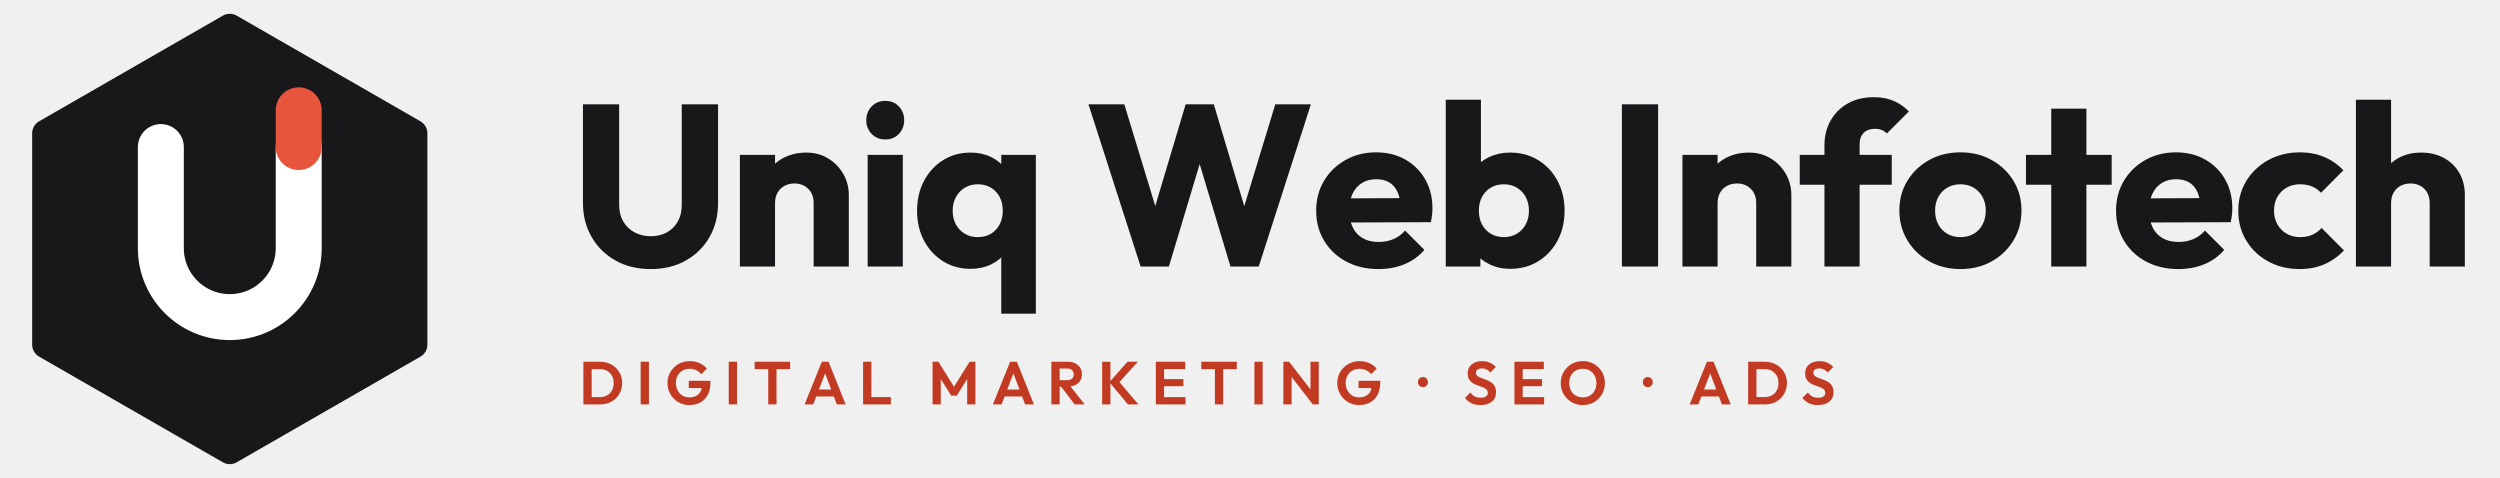
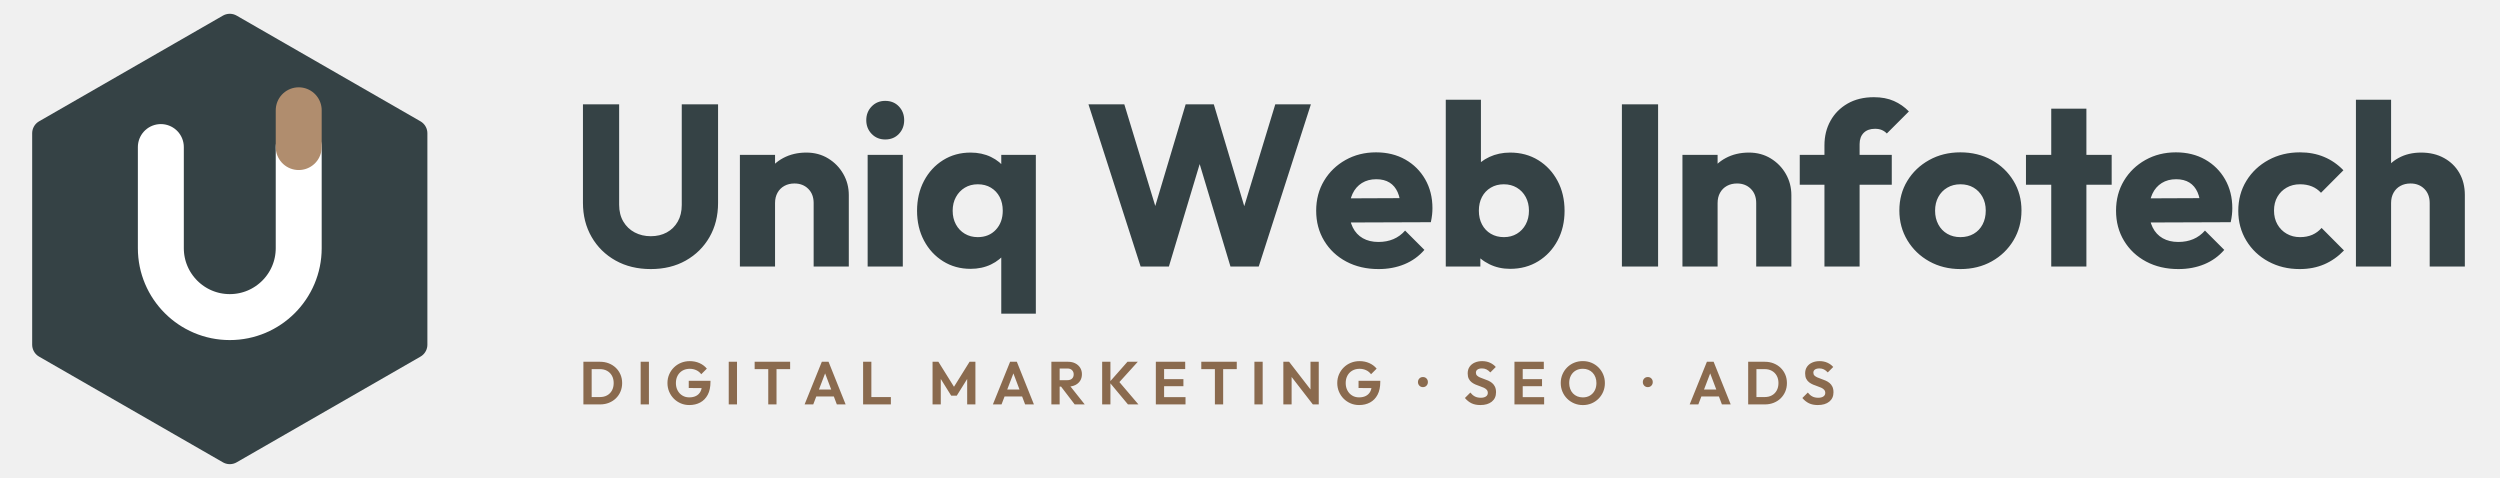
<svg xmlns="http://www.w3.org/2000/svg" viewBox="0 0 544 104" width="1088" height="208" role="img" aria-label="Uniq Web Infotech">
  <g transform="translate(0 2)">
-     <path d="M50 4 L90 27 V73 L50 96 L10 73 V27 Z" fill="#18181B" stroke="#18181B" stroke-width="6" stroke-linejoin="round" />
+     <path d="M50 4 L90 27 V73 L50 96 L10 73 V27 Z" fill="#354245" stroke="#354245" stroke-width="6" stroke-linejoin="round" />
    <path d="M35 30 V52 a15 15 0 0 0 30 0 V30" fill="none" stroke="#FFFFFF" stroke-width="10" stroke-linecap="round" />
-     <path d="M65 30 L65 22" stroke="#E8553D" stroke-width="10" stroke-linecap="round" />
+     <path d="M65 30 L65 22" stroke="#B08D6E" stroke-width="10" stroke-linecap="round" />
  </g>
-   <path d="M141.608 58.55Q137.266 58.55 133.942 56.689Q130.619 54.828 128.734 51.562Q126.85 48.296 126.85 44.125V22.7H134.725V44.55Q134.725 46.674 135.637 48.215Q136.548 49.756 138.113 50.578Q139.678 51.4 141.604 51.4Q143.575 51.4 145.086 50.579Q146.598 49.757 147.474 48.23Q148.35 46.703 148.35 44.6V22.7H156.25V44.175Q156.25 48.348 154.39 51.587Q152.53 54.826 149.24 56.688Q145.95 58.55 141.608 58.55Z M177.05 58.0V44.175Q177.05 42.25 175.875 41.087Q174.7 39.925 172.881 39.925Q171.644 39.925 170.684 40.45Q169.725 40.975 169.188 41.938Q168.65 42.9 168.65 44.175L165.675 42.725Q165.675 39.85 166.938 37.712Q168.2 35.575 170.422 34.388Q172.645 33.2 175.46 33.2Q178.125 33.2 180.213 34.475Q182.3 35.75 183.5 37.85Q184.7 39.95 184.7 42.45V58.0ZM161.0 58.0V33.7H168.65V58.0Z M188.8 58.0V33.7H196.45V58.0ZM192.625 30.35Q190.85 30.35 189.675 29.137Q188.5 27.925 188.5 26.15Q188.5 24.375 189.675 23.162Q190.85 21.95 192.625 21.95Q194.45 21.95 195.6 23.162Q196.75 24.375 196.75 26.15Q196.75 27.925 195.6 29.137Q194.45 30.35 192.625 30.35Z M211.2 58.5Q207.85 58.5 205.213 56.85Q202.575 55.2 201.062 52.35Q199.55 49.5 199.55 45.875Q199.55 42.225 201.062 39.362Q202.575 36.5 205.213 34.85Q207.85 33.2 211.2 33.2Q213.65 33.2 215.625 34.15Q217.6 35.1 218.838 36.775Q220.075 38.45 220.25 40.6V51.1Q220.075 53.25 218.85 54.925Q217.625 56.6 215.638 57.55Q213.65 58.5 211.2 58.5ZM212.75 51.6Q215.2 51.6 216.7 49.987Q218.2 48.375 218.2 45.85Q218.2 44.15 217.525 42.862Q216.85 41.575 215.625 40.837Q214.4 40.1 212.775 40.1Q211.175 40.1 209.95 40.837Q208.725 41.575 208.013 42.875Q207.3 44.175 207.3 45.85Q207.3 47.525 208.0 48.825Q208.7 50.125 209.938 50.862Q211.175 51.6 212.75 51.6ZM217.875 68.25V51.75L219.025 45.85L217.875 39.95V33.7H225.4V68.25Z  M248.2 58.0 236.85 22.7H244.65L252.925 49.875H249.875L258.0 22.7H264.125L272.25 49.875H269.225L277.5 22.7H285.25L273.9 58.0H267.75L259.6 30.875H262.5L254.35 58.0Z M299.975 58.55Q296.025 58.55 292.963 56.925Q289.9 55.3 288.15 52.412Q286.4 49.525 286.4 45.85Q286.4 42.2 288.113 39.337Q289.825 36.475 292.788 34.812Q295.75 33.15 299.425 33.15Q303.025 33.15 305.788 34.712Q308.55 36.275 310.125 39.025Q311.7 41.775 311.7 45.3Q311.7 45.975 311.625 46.7Q311.55 47.425 311.35 48.35L290.4 48.425V43.175L308.1 43.1L304.8 45.325Q304.75 43.225 304.138 41.838Q303.525 40.45 302.363 39.725Q301.2 39.0 299.475 39.0Q297.675 39.0 296.35 39.825Q295.025 40.65 294.312 42.162Q293.6 43.675 293.6 45.8Q293.6 47.95 294.363 49.487Q295.125 51.025 296.55 51.837Q297.975 52.65 299.95 52.65Q301.75 52.65 303.2 52.037Q304.65 51.425 305.75 50.175L309.95 54.375Q308.15 56.45 305.6 57.5Q303.05 58.55 299.975 58.55Z M328.6 58.5Q326.125 58.5 324.075 57.487Q322.025 56.475 320.738 54.737Q319.45 53.0 319.25 50.85V40.6Q319.45 38.45 320.75 36.775Q322.05 35.1 324.1 34.15Q326.15 33.2 328.6 33.2Q332.05 33.2 334.725 34.85Q337.4 36.5 338.925 39.362Q340.45 42.225 340.45 45.875Q340.45 49.5 338.925 52.35Q337.4 55.2 334.725 56.85Q332.05 58.5 328.6 58.5ZM314.6 58.0V21.7H322.25V39.675L320.975 45.55L322.125 51.475V58.0ZM327.25 51.6Q328.85 51.6 330.075 50.862Q331.3 50.125 332.0 48.825Q332.7 47.525 332.7 45.85Q332.7 44.175 332.0 42.875Q331.3 41.575 330.062 40.837Q328.825 40.1 327.225 40.1Q325.625 40.1 324.388 40.837Q323.15 41.575 322.475 42.862Q321.8 44.15 321.8 45.85Q321.8 47.55 322.488 48.85Q323.175 50.15 324.413 50.875Q325.65 51.6 327.25 51.6Z  M352.925 58.0V22.7H360.8V58.0Z M382.15 58.0V44.175Q382.15 42.25 380.975 41.087Q379.8 39.925 377.981 39.925Q376.744 39.925 375.784 40.45Q374.825 40.975 374.288 41.938Q373.75 42.9 373.75 44.175L370.775 42.725Q370.775 39.85 372.038 37.712Q373.3 35.575 375.522 34.388Q377.745 33.2 380.56 33.2Q383.225 33.2 385.312 34.475Q387.4 35.75 388.6 37.85Q389.8 39.95 389.8 42.45V58.0ZM366.1 58.0V33.7H373.75V58.0Z M397 58.0V31.625Q397 28.65 398.313 26.287Q399.625 23.925 402.038 22.537Q404.45 21.15 407.75 21.15Q410.25 21.15 412.113 21.975Q413.975 22.8 415.375 24.25L410.575 29.05Q410.1 28.55 409.475 28.287Q408.85 28.025 408 28.025Q406.425 28.025 405.538 28.912Q404.65 29.8 404.65 31.375V58.0ZM391.625 40.2V33.7H411.65V40.2Z M426.6 58.55Q422.825 58.55 419.813 56.875Q416.8 55.2 415.05 52.3Q413.3 49.4 413.3 45.8Q413.3 42.2 415.038 39.35Q416.775 36.5 419.788 34.825Q422.8 33.15 426.575 33.15Q430.375 33.15 433.375 34.812Q436.375 36.475 438.125 39.337Q439.875 42.2 439.875 45.8Q439.875 49.4 438.138 52.3Q436.4 55.2 433.4 56.875Q430.4 58.55 426.6 58.55ZM426.575 51.6Q428.225 51.6 429.475 50.875Q430.725 50.15 431.413 48.837Q432.1 47.525 432.1 45.825Q432.1 44.125 431.388 42.837Q430.675 41.55 429.45 40.825Q428.225 40.1 426.575 40.1Q424.975 40.1 423.725 40.837Q422.475 41.575 421.775 42.862Q421.075 44.15 421.075 45.85Q421.075 47.525 421.775 48.837Q422.475 50.15 423.725 50.875Q424.975 51.6 426.575 51.6Z M446.35 58.0V23.65H454V58.0ZM440.85 40.2V33.7H459.5V40.2Z M474.025 58.55Q470.075 58.55 467.013 56.925Q463.95 55.3 462.2 52.412Q460.45 49.525 460.45 45.85Q460.45 42.2 462.163 39.337Q463.875 36.475 466.837 34.812Q469.8 33.15 473.475 33.15Q477.075 33.15 479.838 34.712Q482.6 36.275 484.175 39.025Q485.75 41.775 485.75 45.3Q485.75 45.975 485.675 46.7Q485.6 47.425 485.4 48.35L464.45 48.425V43.175L482.15 43.1L478.85 45.325Q478.8 43.225 478.188 41.838Q477.575 40.45 476.413 39.725Q475.25 39.0 473.525 39.0Q471.725 39.0 470.4 39.825Q469.075 40.65 468.363 42.162Q467.65 43.675 467.65 45.8Q467.65 47.95 468.413 49.487Q469.175 51.025 470.6 51.837Q472.025 52.65 474.0 52.65Q475.8 52.65 477.25 52.037Q478.7 51.425 479.8 50.175L484.0 54.375Q482.2 56.45 479.65 57.5Q477.1 58.55 474.025 58.55Z M500.4 58.55Q496.625 58.55 493.588 56.9Q490.55 55.25 488.8 52.362Q487.05 49.475 487.05 45.875Q487.05 42.225 488.813 39.35Q490.575 36.475 493.625 34.812Q496.675 33.15 500.475 33.15Q503.325 33.15 505.7 34.138Q508.075 35.125 509.925 37.05L505.05 41.95Q504.2 41.025 503.063 40.562Q501.925 40.1 500.475 40.1Q498.85 40.1 497.575 40.825Q496.3 41.55 495.563 42.825Q494.825 44.1 494.825 45.825Q494.825 47.525 495.563 48.825Q496.3 50.125 497.588 50.862Q498.875 51.6 500.475 51.6Q502 51.6 503.163 51.088Q504.325 50.575 505.175 49.6L510.05 54.5Q508.125 56.5 505.738 57.525Q503.35 58.55 500.4 58.55Z M528.7 58.0V44.175Q528.7 42.25 527.525 41.087Q526.35 39.925 524.531 39.925Q523.294 39.925 522.334 40.45Q521.375 40.975 520.838 41.938Q520.3 42.9 520.3 44.175L517.325 42.725Q517.325 39.85 518.538 37.712Q519.75 35.575 521.897 34.388Q524.045 33.2 526.835 33.2Q529.675 33.2 531.825 34.388Q533.975 35.575 535.163 37.65Q536.35 39.725 536.35 42.45V58.0ZM512.65 58.0V21.7H520.3V58.0Z" fill="#18181B" />
-   <path d="M128.171 88.0V86.4H130.541Q131.438 86.4 132.113 86.025Q132.788 85.65 133.163 84.962Q133.537 84.274 133.537 83.347Q133.537 82.43 133.156 81.75Q132.775 81.07 132.102 80.695Q131.428 80.321 130.541 80.321H128.138V78.72H130.571Q131.6 78.72 132.476 79.065Q133.352 79.41 134.004 80.035Q134.656 80.661 135.017 81.506Q135.379 82.35 135.379 83.36Q135.379 84.36 135.017 85.21Q134.656 86.06 134.009 86.685Q133.362 87.31 132.488 87.655Q131.613 88.0 130.597 88.0ZM126.947 88.0V78.72H128.746V88.0Z M139.407 88.0V78.72H141.206V88.0Z M149.99 88.139Q149.003 88.139 148.137 87.771Q147.271 87.403 146.623 86.748Q145.974 86.093 145.606 85.223Q145.238 84.353 145.238 83.35Q145.238 82.344 145.611 81.479Q145.984 80.615 146.644 79.961Q147.304 79.308 148.19 78.945Q149.076 78.582 150.099 78.582Q151.247 78.582 152.209 79.011Q153.171 79.44 153.808 80.215L152.591 81.433Q152.162 80.856 151.515 80.554Q150.868 80.252 150.089 80.252Q149.201 80.252 148.52 80.641Q147.839 81.03 147.457 81.727Q147.076 82.423 147.076 83.347Q147.076 84.271 147.456 84.974Q147.835 85.677 148.489 86.073Q149.142 86.469 149.98 86.469Q150.851 86.469 151.474 86.147Q152.096 85.825 152.427 85.197Q152.759 84.568 152.759 83.66L153.924 84.462L149.871 84.429V82.862H154.6V83.119Q154.6 84.779 154.006 85.898Q153.412 87.017 152.374 87.578Q151.337 88.139 149.99 88.139Z M158.573 88.0V78.72H160.372V88.0Z M167.172 88.0V78.918H168.971V88.0ZM164.212 80.321V78.72H171.934V80.321Z M175.082 88.0 178.828 78.72H180.293L184.009 88.0H182.095L179.22 80.39H179.874L176.963 88.0ZM177.069 86.267V84.763H182.055V86.267Z M187.81 88.0V78.72H189.608V88.0ZM189.13 88.0V86.4H193.852V88.0Z  M202.923 88.0V78.72H204.194L207.949 84.743H207.226L210.978 78.72H212.249V88.0H210.457V81.803L210.81 81.898L208.193 86.099H206.979L204.365 81.898L204.715 81.803V88.0Z M216.053 88.0 219.799 78.72H221.264L224.98 88.0H223.066L220.192 80.39H220.845L217.934 88.0ZM218.04 86.267V84.763H223.026V86.267Z M230.098 84.123V82.727H232.249Q232.909 82.727 233.272 82.388Q233.635 82.05 233.635 81.456Q233.635 80.912 233.277 80.549Q232.919 80.186 232.259 80.186H230.098V78.72H232.414Q233.312 78.72 233.992 79.072Q234.672 79.423 235.049 80.032Q235.427 80.641 235.427 81.426Q235.427 82.242 235.048 82.845Q234.668 83.449 233.982 83.786Q233.296 84.123 232.381 84.123ZM228.781 88.0V78.72H230.58V88.0ZM233.85 88.0 230.784 83.987 232.438 83.472 236.035 88.0Z M245.442 88.0 241.413 83.162 245.334 78.72H247.584L243.215 83.545V82.71L247.719 88.0ZM239.829 88.0V78.72H241.628V88.0Z M251.511 88.0V78.72H253.309V88.0ZM252.827 88.0V86.413H257.969V88.0ZM252.827 84.03V82.496H257.51V84.03ZM252.827 80.308V78.72H257.899V80.308Z M264.361 88.0V78.918H266.159V88.0ZM261.4 80.321V78.72H269.122V80.321Z M272.96 88.0V78.72H274.758V88.0Z M279.256 88.0V78.72H280.51L281.054 80.522V88.0ZM285.674 88.0 280.163 80.872 280.51 78.72 286.021 85.848ZM285.674 88.0 285.163 86.261V78.72H286.961V88.0Z M295.739 88.139Q294.752 88.139 293.886 87.771Q293.02 87.403 292.371 86.748Q291.723 86.093 291.355 85.223Q290.987 84.353 290.987 83.35Q290.987 82.344 291.36 81.479Q291.733 80.615 292.393 79.961Q293.053 79.308 293.939 78.945Q294.825 78.582 295.848 78.582Q296.996 78.582 297.958 79.011Q298.92 79.44 299.557 80.215L298.339 81.433Q297.91 80.856 297.264 80.554Q296.617 80.252 295.838 80.252Q294.95 80.252 294.269 80.641Q293.587 81.03 293.206 81.727Q292.825 82.423 292.825 83.347Q292.825 84.271 293.205 84.974Q293.584 85.677 294.237 86.073Q294.891 86.469 295.729 86.469Q296.6 86.469 297.222 86.147Q297.844 85.825 298.176 85.197Q298.508 84.568 298.508 83.66L299.673 84.462L295.62 84.429V82.862H300.349V83.119Q300.349 84.779 299.755 85.898Q299.161 87.017 298.123 87.578Q297.085 88.139 295.739 88.139Z  M309.631 84.238Q309.159 84.238 308.854 83.92Q308.549 83.601 308.549 83.142Q308.549 82.67 308.854 82.357Q309.159 82.044 309.631 82.044Q310.103 82.044 310.407 82.357Q310.71 82.67 310.71 83.142Q310.71 83.601 310.407 83.92Q310.103 84.238 309.631 84.238Z  M322.124 88.139Q321.002 88.139 320.205 87.754Q319.408 87.37 318.765 86.604L319.949 85.419Q320.365 85.957 320.903 86.254Q321.441 86.551 322.217 86.551Q322.926 86.551 323.337 86.272Q323.748 85.994 323.748 85.505Q323.748 85.086 323.51 84.82Q323.273 84.555 322.883 84.373Q322.494 84.192 322.025 84.038Q321.557 83.885 321.09 83.685Q320.623 83.486 320.233 83.187Q319.844 82.888 319.606 82.421Q319.369 81.954 319.369 81.245Q319.369 80.403 319.78 79.808Q320.19 79.212 320.903 78.897Q321.616 78.582 322.517 78.582Q323.464 78.582 324.23 78.933Q324.995 79.285 325.48 79.856L324.292 81.04Q323.886 80.598 323.456 80.384Q323.025 80.169 322.481 80.169Q321.863 80.169 321.51 80.41Q321.157 80.651 321.157 81.093Q321.157 81.479 321.395 81.717Q321.632 81.954 322.022 82.124Q322.411 82.294 322.88 82.453Q323.348 82.611 323.815 82.814Q324.282 83.017 324.672 83.334Q325.061 83.651 325.299 84.142Q325.536 84.634 325.536 85.367Q325.536 86.657 324.622 87.398Q323.708 88.139 322.124 88.139Z M329.545 88.0V78.72H331.344V88.0ZM330.862 88.0V86.413H336.004V88.0ZM330.862 84.03V82.496H335.545V84.03ZM330.862 80.308V78.72H335.934V80.308Z M344.441 88.145Q343.422 88.145 342.545 87.776Q341.669 87.406 341.011 86.751Q340.353 86.096 339.985 85.223Q339.617 84.35 339.617 83.347Q339.617 82.341 339.983 81.476Q340.349 80.611 341.001 79.956Q341.653 79.301 342.524 78.938Q343.395 78.575 344.415 78.575Q345.435 78.575 346.306 78.938Q347.177 79.301 347.834 79.956Q348.49 80.611 348.857 81.483Q349.223 82.354 349.223 83.36Q349.223 84.363 348.857 85.235Q348.49 86.106 347.839 86.758Q347.187 87.409 346.317 87.777Q345.448 88.145 344.441 88.145ZM344.415 86.475Q345.303 86.475 345.968 86.079Q346.632 85.683 347.007 84.979Q347.382 84.274 347.382 83.347Q347.382 82.657 347.167 82.09Q346.953 81.522 346.557 81.106Q346.161 80.691 345.619 80.468Q345.078 80.245 344.415 80.245Q343.537 80.245 342.872 80.634Q342.207 81.024 341.833 81.722Q341.458 82.42 341.458 83.347Q341.458 84.04 341.673 84.619Q341.887 85.198 342.278 85.609Q342.669 86.02 343.215 86.248Q343.761 86.475 344.415 86.475Z  M358.561 84.238Q358.089 84.238 357.784 83.92Q357.479 83.601 357.479 83.142Q357.479 82.67 357.784 82.357Q358.089 82.044 358.561 82.044Q359.033 82.044 359.337 82.357Q359.64 82.67 359.64 83.142Q359.64 83.601 359.337 83.92Q359.033 84.238 358.561 84.238Z  M367.675 88.0 371.42 78.72H372.886L376.601 88.0H374.687L371.813 80.39H372.467L369.556 88.0ZM369.662 86.267V84.763H374.648V86.267Z M381.627 88.0V86.4H383.996Q384.894 86.4 385.569 86.025Q386.244 85.65 386.618 84.962Q386.993 84.274 386.993 83.347Q386.993 82.43 386.612 81.75Q386.23 81.07 385.557 80.695Q384.884 80.321 383.996 80.321H381.594V78.72H384.026Q385.056 78.72 385.932 79.065Q386.808 79.41 387.46 80.035Q388.111 80.661 388.473 81.506Q388.834 82.35 388.834 83.36Q388.834 84.36 388.473 85.21Q388.111 86.06 387.465 86.685Q386.818 87.31 385.943 87.655Q385.069 88.0 384.052 88.0ZM380.403 88.0V78.72H382.201V88.0Z M395.553 88.139Q394.431 88.139 393.634 87.754Q392.837 87.37 392.193 86.604L393.378 85.419Q393.794 85.957 394.332 86.254Q394.869 86.551 395.645 86.551Q396.354 86.551 396.765 86.272Q397.176 85.994 397.176 85.505Q397.176 85.086 396.939 84.82Q396.701 84.555 396.312 84.373Q395.922 84.192 395.454 84.038Q394.985 83.885 394.518 83.685Q394.051 83.486 393.662 83.187Q393.272 82.888 393.035 82.421Q392.797 81.954 392.797 81.245Q392.797 80.403 393.208 79.808Q393.619 79.212 394.332 78.897Q395.044 78.582 395.945 78.582Q396.892 78.582 397.658 78.933Q398.424 79.285 398.909 79.856L397.721 81.04Q397.315 80.598 396.884 80.384Q396.453 80.169 395.909 80.169Q395.292 80.169 394.939 80.41Q394.586 80.651 394.586 81.093Q394.586 81.479 394.823 81.717Q395.061 81.954 395.45 82.124Q395.84 82.294 396.308 82.453Q396.777 82.611 397.244 82.814Q397.711 83.017 398.1 83.334Q398.49 83.651 398.727 84.142Q398.965 84.634 398.965 85.367Q398.965 86.657 398.051 87.398Q397.137 88.139 395.553 88.139Z" fill="#C23A22" />
+   <path d="M141.608 58.55Q137.266 58.55 133.942 56.689Q130.619 54.828 128.734 51.562Q126.85 48.296 126.85 44.125V22.7H134.725V44.55Q134.725 46.674 135.637 48.215Q136.548 49.756 138.113 50.578Q139.678 51.4 141.604 51.4Q143.575 51.4 145.086 50.579Q146.598 49.757 147.474 48.23Q148.35 46.703 148.35 44.6V22.7H156.25V44.175Q156.25 48.348 154.39 51.587Q152.53 54.826 149.24 56.688Q145.95 58.55 141.608 58.55Z M177.05 58.0V44.175Q177.05 42.25 175.875 41.087Q174.7 39.925 172.881 39.925Q171.644 39.925 170.684 40.45Q169.725 40.975 169.188 41.938Q168.65 42.9 168.65 44.175L165.675 42.725Q165.675 39.85 166.938 37.712Q168.2 35.575 170.422 34.388Q172.645 33.2 175.46 33.2Q178.125 33.2 180.213 34.475Q182.3 35.75 183.5 37.85Q184.7 39.95 184.7 42.45V58.0ZM161.0 58.0V33.7H168.65V58.0Z M188.8 58.0V33.7H196.45V58.0ZM192.625 30.35Q190.85 30.35 189.675 29.137Q188.5 27.925 188.5 26.15Q188.5 24.375 189.675 23.162Q190.85 21.95 192.625 21.95Q194.45 21.95 195.6 23.162Q196.75 24.375 196.75 26.15Q196.75 27.925 195.6 29.137Q194.45 30.35 192.625 30.35Z M211.2 58.5Q207.85 58.5 205.213 56.85Q202.575 55.2 201.062 52.35Q199.55 49.5 199.55 45.875Q199.55 42.225 201.062 39.362Q202.575 36.5 205.213 34.85Q207.85 33.2 211.2 33.2Q213.65 33.2 215.625 34.15Q217.6 35.1 218.838 36.775Q220.075 38.45 220.25 40.6V51.1Q220.075 53.25 218.85 54.925Q217.625 56.6 215.638 57.55Q213.65 58.5 211.2 58.5ZM212.75 51.6Q215.2 51.6 216.7 49.987Q218.2 48.375 218.2 45.85Q218.2 44.15 217.525 42.862Q216.85 41.575 215.625 40.837Q214.4 40.1 212.775 40.1Q211.175 40.1 209.95 40.837Q208.725 41.575 208.013 42.875Q207.3 44.175 207.3 45.85Q207.3 47.525 208.0 48.825Q208.7 50.125 209.938 50.862Q211.175 51.6 212.75 51.6ZM217.875 68.25V51.75L219.025 45.85L217.875 39.95V33.7H225.4V68.25Z  M248.2 58.0 236.85 22.7H244.65L252.925 49.875H249.875L258.0 22.7H264.125L272.25 49.875H269.225L277.5 22.7H285.25L273.9 58.0H267.75L259.6 30.875H262.5L254.35 58.0Z M299.975 58.55Q296.025 58.55 292.963 56.925Q289.9 55.3 288.15 52.412Q286.4 49.525 286.4 45.85Q286.4 42.2 288.113 39.337Q289.825 36.475 292.788 34.812Q295.75 33.15 299.425 33.15Q303.025 33.15 305.788 34.712Q308.55 36.275 310.125 39.025Q311.7 41.775 311.7 45.3Q311.7 45.975 311.625 46.7Q311.55 47.425 311.35 48.35L290.4 48.425V43.175L308.1 43.1L304.8 45.325Q304.75 43.225 304.138 41.838Q303.525 40.45 302.363 39.725Q301.2 39.0 299.475 39.0Q297.675 39.0 296.35 39.825Q295.025 40.65 294.312 42.162Q293.6 43.675 293.6 45.8Q293.6 47.95 294.363 49.487Q295.125 51.025 296.55 51.837Q297.975 52.65 299.95 52.65Q301.75 52.65 303.2 52.037Q304.65 51.425 305.75 50.175L309.95 54.375Q308.15 56.45 305.6 57.5Q303.05 58.55 299.975 58.55Z M328.6 58.5Q326.125 58.5 324.075 57.487Q322.025 56.475 320.738 54.737Q319.45 53.0 319.25 50.85V40.6Q319.45 38.45 320.75 36.775Q322.05 35.1 324.1 34.15Q326.15 33.2 328.6 33.2Q332.05 33.2 334.725 34.85Q337.4 36.5 338.925 39.362Q340.45 42.225 340.45 45.875Q340.45 49.5 338.925 52.35Q337.4 55.2 334.725 56.85Q332.05 58.5 328.6 58.5ZM314.6 58.0V21.7H322.25V39.675L320.975 45.55L322.125 51.475V58.0ZM327.25 51.6Q328.85 51.6 330.075 50.862Q331.3 50.125 332.0 48.825Q332.7 47.525 332.7 45.85Q332.7 44.175 332.0 42.875Q331.3 41.575 330.062 40.837Q328.825 40.1 327.225 40.1Q325.625 40.1 324.388 40.837Q323.15 41.575 322.475 42.862Q321.8 44.15 321.8 45.85Q321.8 47.55 322.488 48.85Q323.175 50.15 324.413 50.875Q325.65 51.6 327.25 51.6Z  M352.925 58.0V22.7H360.8V58.0Z M382.15 58.0V44.175Q382.15 42.25 380.975 41.087Q379.8 39.925 377.981 39.925Q376.744 39.925 375.784 40.45Q374.825 40.975 374.288 41.938Q373.75 42.9 373.75 44.175L370.775 42.725Q370.775 39.85 372.038 37.712Q373.3 35.575 375.522 34.388Q377.745 33.2 380.56 33.2Q383.225 33.2 385.312 34.475Q387.4 35.75 388.6 37.85Q389.8 39.95 389.8 42.45V58.0ZM366.1 58.0V33.7H373.75V58.0Z M397 58.0V31.625Q397 28.65 398.313 26.287Q399.625 23.925 402.038 22.537Q404.45 21.15 407.75 21.15Q410.25 21.15 412.113 21.975Q413.975 22.8 415.375 24.25L410.575 29.05Q410.1 28.55 409.475 28.287Q408.85 28.025 408 28.025Q406.425 28.025 405.538 28.912Q404.65 29.8 404.65 31.375V58.0ZM391.625 40.2V33.7H411.65V40.2Z M426.6 58.55Q422.825 58.55 419.813 56.875Q416.8 55.2 415.05 52.3Q413.3 49.4 413.3 45.8Q413.3 42.2 415.038 39.35Q416.775 36.5 419.788 34.825Q422.8 33.15 426.575 33.15Q430.375 33.15 433.375 34.812Q436.375 36.475 438.125 39.337Q439.875 42.2 439.875 45.8Q439.875 49.4 438.138 52.3Q436.4 55.2 433.4 56.875Q430.4 58.55 426.6 58.55ZM426.575 51.6Q428.225 51.6 429.475 50.875Q430.725 50.15 431.413 48.837Q432.1 47.525 432.1 45.825Q432.1 44.125 431.388 42.837Q430.675 41.55 429.45 40.825Q428.225 40.1 426.575 40.1Q424.975 40.1 423.725 40.837Q422.475 41.575 421.775 42.862Q421.075 44.15 421.075 45.85Q421.075 47.525 421.775 48.837Q422.475 50.15 423.725 50.875Q424.975 51.6 426.575 51.6Z M446.35 58.0V23.65H454V58.0ZM440.85 40.2V33.7H459.5V40.2Z M474.025 58.55Q470.075 58.55 467.013 56.925Q463.95 55.3 462.2 52.412Q460.45 49.525 460.45 45.85Q460.45 42.2 462.163 39.337Q463.875 36.475 466.837 34.812Q469.8 33.15 473.475 33.15Q477.075 33.15 479.838 34.712Q482.6 36.275 484.175 39.025Q485.75 41.775 485.75 45.3Q485.75 45.975 485.675 46.7Q485.6 47.425 485.4 48.35L464.45 48.425V43.175L482.15 43.1L478.85 45.325Q478.8 43.225 478.188 41.838Q477.575 40.45 476.413 39.725Q475.25 39.0 473.525 39.0Q471.725 39.0 470.4 39.825Q469.075 40.65 468.363 42.162Q467.65 43.675 467.65 45.8Q467.65 47.95 468.413 49.487Q469.175 51.025 470.6 51.837Q472.025 52.65 474.0 52.65Q475.8 52.65 477.25 52.037Q478.7 51.425 479.8 50.175L484.0 54.375Q482.2 56.45 479.65 57.5Q477.1 58.55 474.025 58.55Z M500.4 58.55Q496.625 58.55 493.588 56.9Q490.55 55.25 488.8 52.362Q487.05 49.475 487.05 45.875Q487.05 42.225 488.813 39.35Q490.575 36.475 493.625 34.812Q496.675 33.15 500.475 33.15Q503.325 33.15 505.7 34.138Q508.075 35.125 509.925 37.05L505.05 41.95Q504.2 41.025 503.063 40.562Q501.925 40.1 500.475 40.1Q498.85 40.1 497.575 40.825Q496.3 41.55 495.563 42.825Q494.825 44.1 494.825 45.825Q494.825 47.525 495.563 48.825Q496.3 50.125 497.588 50.862Q498.875 51.6 500.475 51.6Q502 51.6 503.163 51.088Q504.325 50.575 505.175 49.6L510.05 54.5Q508.125 56.5 505.738 57.525Q503.35 58.55 500.4 58.55Z M528.7 58.0V44.175Q528.7 42.25 527.525 41.087Q526.35 39.925 524.531 39.925Q523.294 39.925 522.334 40.45Q521.375 40.975 520.838 41.938Q520.3 42.9 520.3 44.175L517.325 42.725Q517.325 39.85 518.538 37.712Q519.75 35.575 521.897 34.388Q524.045 33.2 526.835 33.2Q529.675 33.2 531.825 34.388Q533.975 35.575 535.163 37.65Q536.35 39.725 536.35 42.45V58.0ZM512.65 58.0V21.7H520.3V58.0Z" fill="#354245" />
+   <path d="M128.171 88.0V86.4H130.541Q131.438 86.4 132.113 86.025Q132.788 85.65 133.163 84.962Q133.537 84.274 133.537 83.347Q133.537 82.43 133.156 81.75Q132.775 81.07 132.102 80.695Q131.428 80.321 130.541 80.321H128.138V78.72H130.571Q131.6 78.72 132.476 79.065Q133.352 79.41 134.004 80.035Q134.656 80.661 135.017 81.506Q135.379 82.35 135.379 83.36Q135.379 84.36 135.017 85.21Q134.656 86.06 134.009 86.685Q133.362 87.31 132.488 87.655Q131.613 88.0 130.597 88.0ZM126.947 88.0V78.72H128.746V88.0Z M139.407 88.0V78.72H141.206V88.0Z M149.99 88.139Q149.003 88.139 148.137 87.771Q147.271 87.403 146.623 86.748Q145.974 86.093 145.606 85.223Q145.238 84.353 145.238 83.35Q145.238 82.344 145.611 81.479Q145.984 80.615 146.644 79.961Q147.304 79.308 148.19 78.945Q149.076 78.582 150.099 78.582Q151.247 78.582 152.209 79.011Q153.171 79.44 153.808 80.215L152.591 81.433Q152.162 80.856 151.515 80.554Q150.868 80.252 150.089 80.252Q149.201 80.252 148.52 80.641Q147.839 81.03 147.457 81.727Q147.076 82.423 147.076 83.347Q147.076 84.271 147.456 84.974Q147.835 85.677 148.489 86.073Q149.142 86.469 149.98 86.469Q150.851 86.469 151.474 86.147Q152.096 85.825 152.427 85.197Q152.759 84.568 152.759 83.66L153.924 84.462L149.871 84.429V82.862H154.6V83.119Q154.6 84.779 154.006 85.898Q153.412 87.017 152.374 87.578Q151.337 88.139 149.99 88.139Z M158.573 88.0V78.72H160.372V88.0Z M167.172 88.0V78.918H168.971V88.0ZM164.212 80.321V78.72H171.934V80.321Z M175.082 88.0 178.828 78.72H180.293L184.009 88.0H182.095L179.22 80.39H179.874L176.963 88.0ZM177.069 86.267V84.763H182.055V86.267Z M187.81 88.0V78.72H189.608V88.0ZM189.13 88.0V86.4H193.852V88.0Z  M202.923 88.0V78.72H204.194L207.949 84.743H207.226L210.978 78.72H212.249V88.0H210.457V81.803L210.81 81.898L208.193 86.099H206.979L204.365 81.898L204.715 81.803V88.0Z M216.053 88.0 219.799 78.72H221.264L224.98 88.0H223.066L220.192 80.39H220.845L217.934 88.0ZM218.04 86.267V84.763H223.026V86.267Z M230.098 84.123V82.727H232.249Q232.909 82.727 233.272 82.388Q233.635 82.05 233.635 81.456Q233.635 80.912 233.277 80.549Q232.919 80.186 232.259 80.186H230.098V78.72H232.414Q233.312 78.72 233.992 79.072Q234.672 79.423 235.049 80.032Q235.427 80.641 235.427 81.426Q235.427 82.242 235.048 82.845Q234.668 83.449 233.982 83.786Q233.296 84.123 232.381 84.123ZM228.781 88.0V78.72H230.58V88.0ZM233.85 88.0 230.784 83.987 232.438 83.472 236.035 88.0Z M245.442 88.0 241.413 83.162 245.334 78.72H247.584L243.215 83.545V82.71L247.719 88.0ZM239.829 88.0V78.72H241.628V88.0Z M251.511 88.0V78.72H253.309V88.0ZM252.827 88.0V86.413H257.969V88.0ZM252.827 84.03V82.496H257.51V84.03ZM252.827 80.308V78.72H257.899V80.308Z M264.361 88.0V78.918H266.159V88.0ZM261.4 80.321V78.72H269.122V80.321Z M272.96 88.0V78.72H274.758V88.0Z M279.256 88.0V78.72H280.51L281.054 80.522V88.0ZM285.674 88.0 280.163 80.872 280.51 78.72 286.021 85.848ZM285.674 88.0 285.163 86.261V78.72H286.961V88.0Z M295.739 88.139Q294.752 88.139 293.886 87.771Q293.02 87.403 292.371 86.748Q291.723 86.093 291.355 85.223Q290.987 84.353 290.987 83.35Q290.987 82.344 291.36 81.479Q291.733 80.615 292.393 79.961Q293.053 79.308 293.939 78.945Q294.825 78.582 295.848 78.582Q296.996 78.582 297.958 79.011Q298.92 79.44 299.557 80.215L298.339 81.433Q297.91 80.856 297.264 80.554Q296.617 80.252 295.838 80.252Q294.95 80.252 294.269 80.641Q293.587 81.03 293.206 81.727Q292.825 82.423 292.825 83.347Q292.825 84.271 293.205 84.974Q293.584 85.677 294.237 86.073Q294.891 86.469 295.729 86.469Q296.6 86.469 297.222 86.147Q297.844 85.825 298.176 85.197Q298.508 84.568 298.508 83.66L299.673 84.462L295.62 84.429V82.862H300.349V83.119Q300.349 84.779 299.755 85.898Q299.161 87.017 298.123 87.578Q297.085 88.139 295.739 88.139Z  M309.631 84.238Q309.159 84.238 308.854 83.92Q308.549 83.601 308.549 83.142Q308.549 82.67 308.854 82.357Q309.159 82.044 309.631 82.044Q310.103 82.044 310.407 82.357Q310.71 82.67 310.71 83.142Q310.71 83.601 310.407 83.92Q310.103 84.238 309.631 84.238Z  M322.124 88.139Q321.002 88.139 320.205 87.754Q319.408 87.37 318.765 86.604L319.949 85.419Q320.365 85.957 320.903 86.254Q321.441 86.551 322.217 86.551Q322.926 86.551 323.337 86.272Q323.748 85.994 323.748 85.505Q323.748 85.086 323.51 84.82Q323.273 84.555 322.883 84.373Q322.494 84.192 322.025 84.038Q321.557 83.885 321.09 83.685Q320.623 83.486 320.233 83.187Q319.844 82.888 319.606 82.421Q319.369 81.954 319.369 81.245Q319.369 80.403 319.78 79.808Q320.19 79.212 320.903 78.897Q321.616 78.582 322.517 78.582Q323.464 78.582 324.23 78.933Q324.995 79.285 325.48 79.856L324.292 81.04Q323.886 80.598 323.456 80.384Q323.025 80.169 322.481 80.169Q321.863 80.169 321.51 80.41Q321.157 80.651 321.157 81.093Q321.157 81.479 321.395 81.717Q321.632 81.954 322.022 82.124Q322.411 82.294 322.88 82.453Q323.348 82.611 323.815 82.814Q324.282 83.017 324.672 83.334Q325.061 83.651 325.299 84.142Q325.536 84.634 325.536 85.367Q325.536 86.657 324.622 87.398Q323.708 88.139 322.124 88.139Z M329.545 88.0V78.72H331.344V88.0ZM330.862 88.0V86.413H336.004V88.0ZM330.862 84.03V82.496H335.545V84.03ZM330.862 80.308V78.72H335.934V80.308Z M344.441 88.145Q343.422 88.145 342.545 87.776Q341.669 87.406 341.011 86.751Q340.353 86.096 339.985 85.223Q339.617 84.35 339.617 83.347Q339.617 82.341 339.983 81.476Q340.349 80.611 341.001 79.956Q341.653 79.301 342.524 78.938Q343.395 78.575 344.415 78.575Q345.435 78.575 346.306 78.938Q347.177 79.301 347.834 79.956Q348.49 80.611 348.857 81.483Q349.223 82.354 349.223 83.36Q349.223 84.363 348.857 85.235Q348.49 86.106 347.839 86.758Q347.187 87.409 346.317 87.777Q345.448 88.145 344.441 88.145ZM344.415 86.475Q345.303 86.475 345.968 86.079Q346.632 85.683 347.007 84.979Q347.382 84.274 347.382 83.347Q347.382 82.657 347.167 82.09Q346.953 81.522 346.557 81.106Q346.161 80.691 345.619 80.468Q345.078 80.245 344.415 80.245Q343.537 80.245 342.872 80.634Q342.207 81.024 341.833 81.722Q341.458 82.42 341.458 83.347Q341.458 84.04 341.673 84.619Q341.887 85.198 342.278 85.609Q342.669 86.02 343.215 86.248Q343.761 86.475 344.415 86.475Z  M358.561 84.238Q358.089 84.238 357.784 83.92Q357.479 83.601 357.479 83.142Q357.479 82.67 357.784 82.357Q358.089 82.044 358.561 82.044Q359.033 82.044 359.337 82.357Q359.64 82.67 359.64 83.142Q359.64 83.601 359.337 83.92Q359.033 84.238 358.561 84.238Z  M367.675 88.0 371.42 78.72H372.886L376.601 88.0H374.687L371.813 80.39H372.467L369.556 88.0ZM369.662 86.267V84.763H374.648V86.267Z M381.627 88.0V86.4H383.996Q384.894 86.4 385.569 86.025Q386.244 85.65 386.618 84.962Q386.993 84.274 386.993 83.347Q386.993 82.43 386.612 81.75Q386.23 81.07 385.557 80.695Q384.884 80.321 383.996 80.321H381.594V78.72H384.026Q385.056 78.72 385.932 79.065Q386.808 79.41 387.46 80.035Q388.111 80.661 388.473 81.506Q388.834 82.35 388.834 83.36Q388.834 84.36 388.473 85.21Q388.111 86.06 387.465 86.685Q386.818 87.31 385.943 87.655Q385.069 88.0 384.052 88.0ZM380.403 88.0V78.72H382.201V88.0Z M395.553 88.139Q394.431 88.139 393.634 87.754Q392.837 87.37 392.193 86.604L393.378 85.419Q393.794 85.957 394.332 86.254Q394.869 86.551 395.645 86.551Q396.354 86.551 396.765 86.272Q397.176 85.994 397.176 85.505Q397.176 85.086 396.939 84.82Q396.701 84.555 396.312 84.373Q395.922 84.192 395.454 84.038Q394.985 83.885 394.518 83.685Q394.051 83.486 393.662 83.187Q393.272 82.888 393.035 82.421Q392.797 81.954 392.797 81.245Q392.797 80.403 393.208 79.808Q393.619 79.212 394.332 78.897Q395.044 78.582 395.945 78.582Q396.892 78.582 397.658 78.933Q398.424 79.285 398.909 79.856L397.721 81.04Q397.315 80.598 396.884 80.384Q396.453 80.169 395.909 80.169Q395.292 80.169 394.939 80.41Q394.586 80.651 394.586 81.093Q394.586 81.479 394.823 81.717Q395.061 81.954 395.45 82.124Q395.84 82.294 396.308 82.453Q396.777 82.611 397.244 82.814Q397.711 83.017 398.1 83.334Q398.49 83.651 398.727 84.142Q398.965 84.634 398.965 85.367Q398.965 86.657 398.051 87.398Q397.137 88.139 395.553 88.139Z" fill="#8A6A4E" />
</svg>
